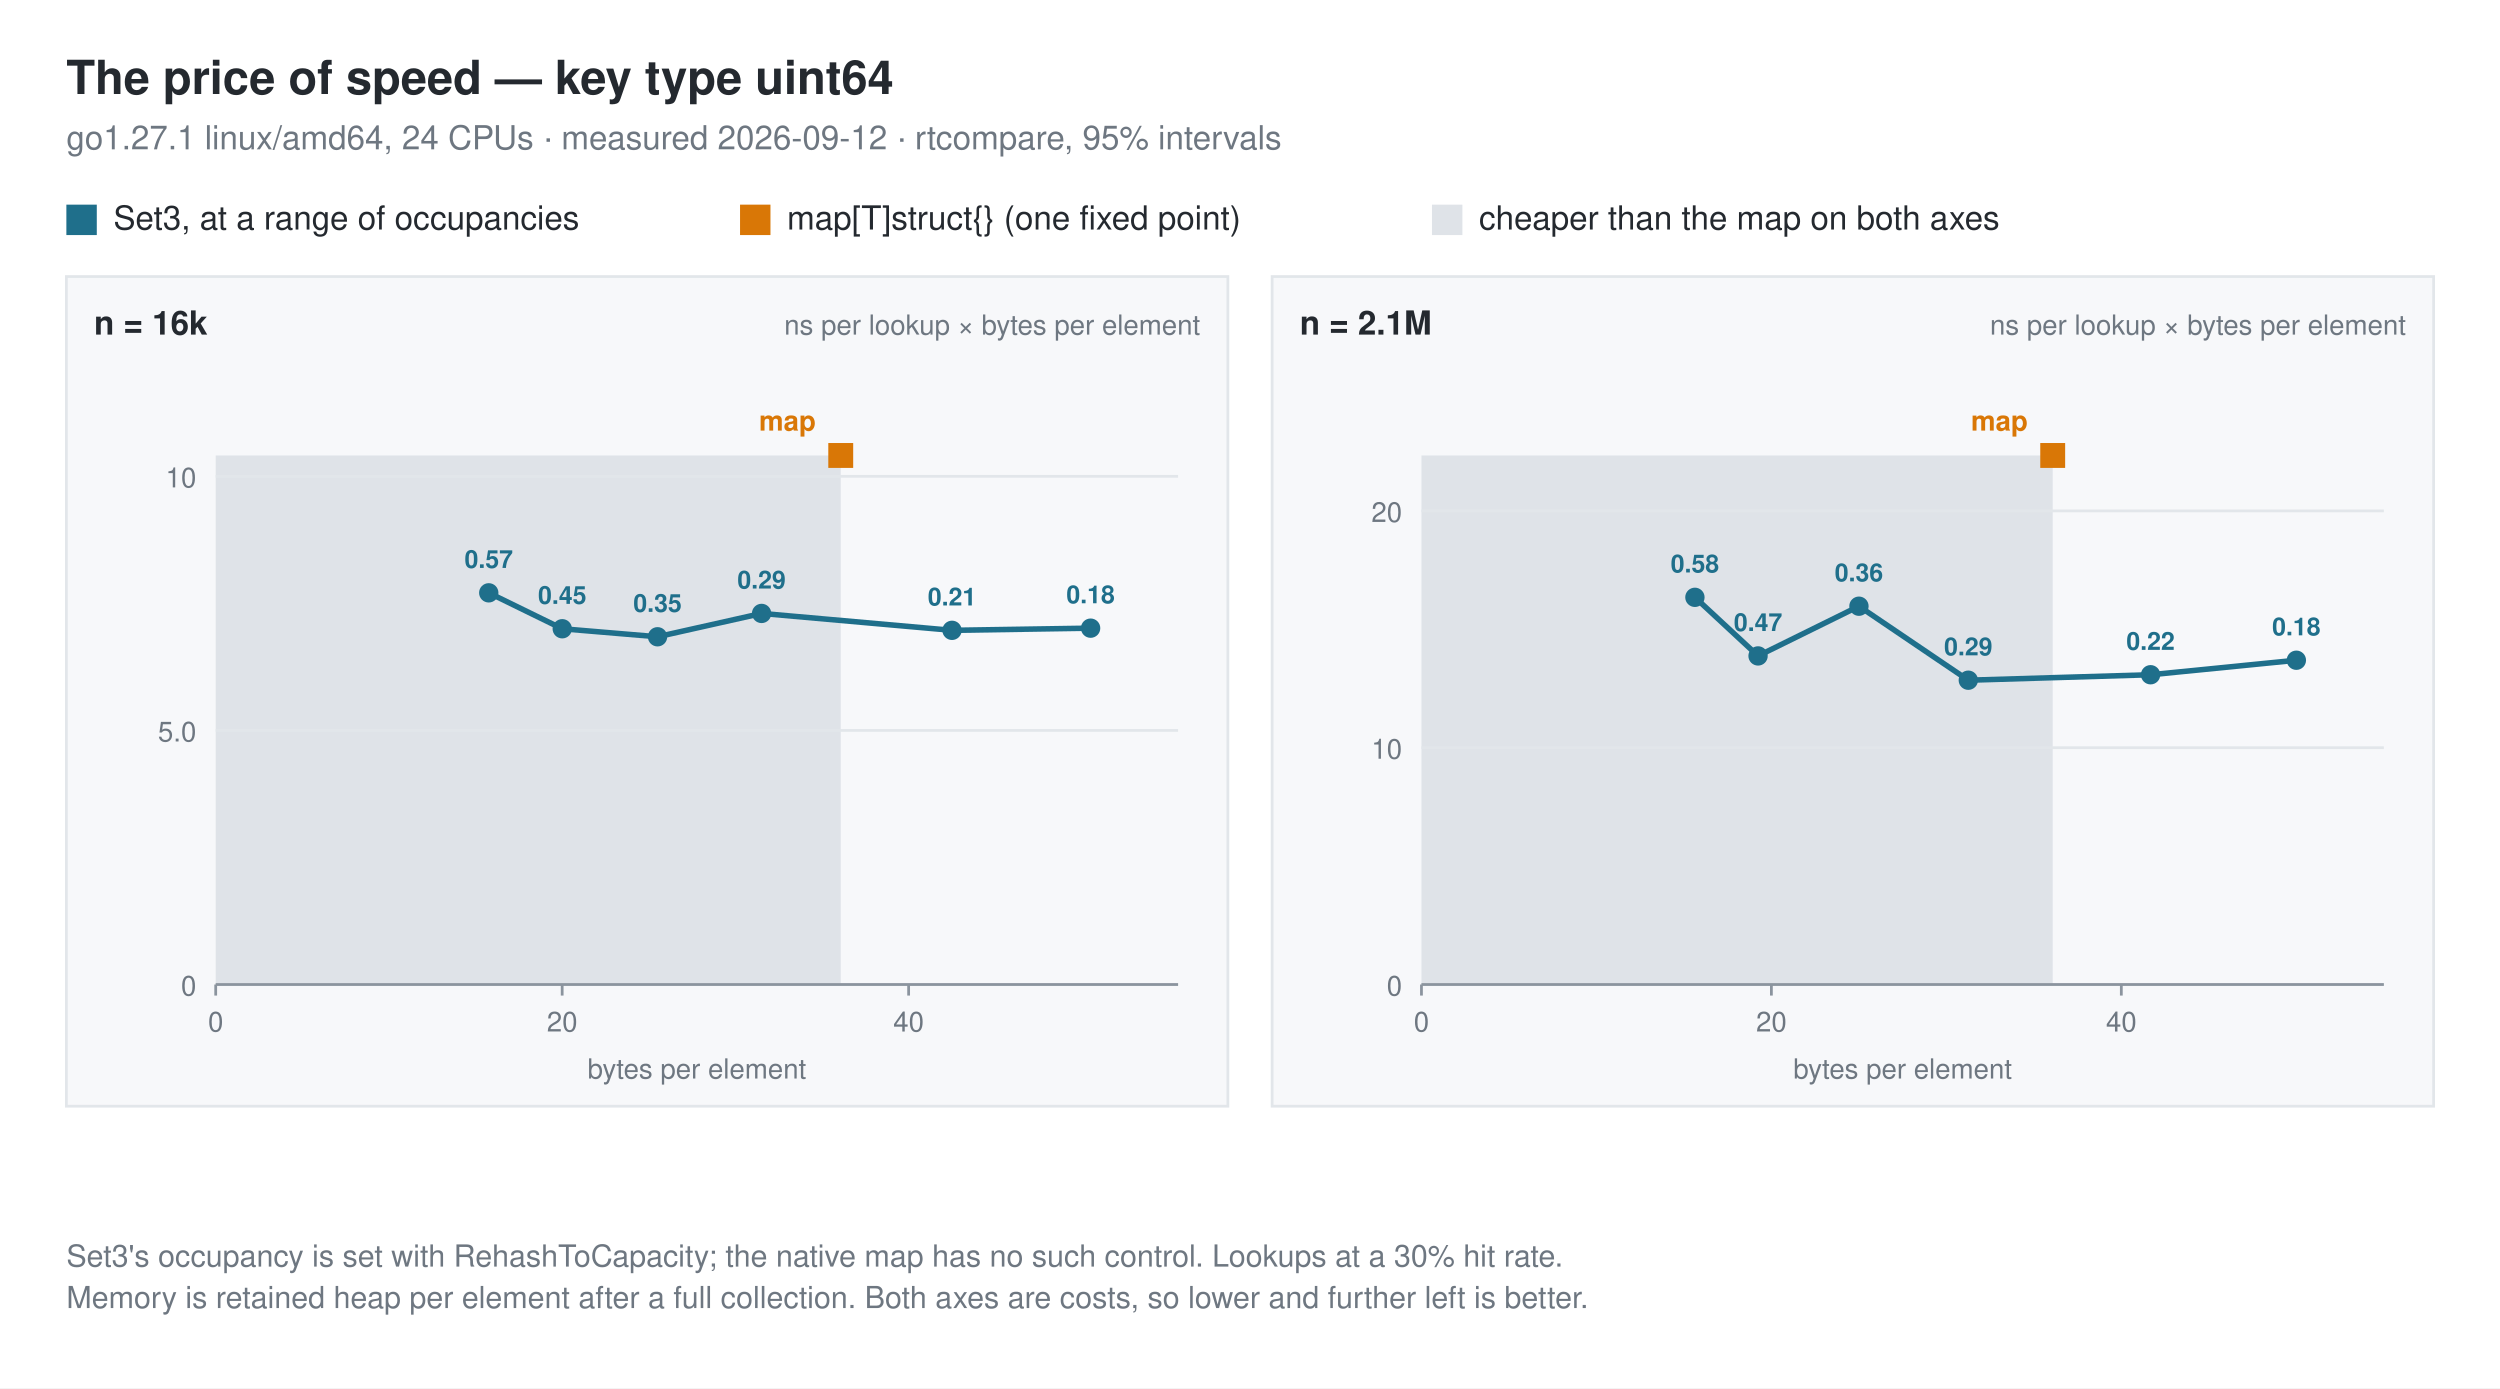
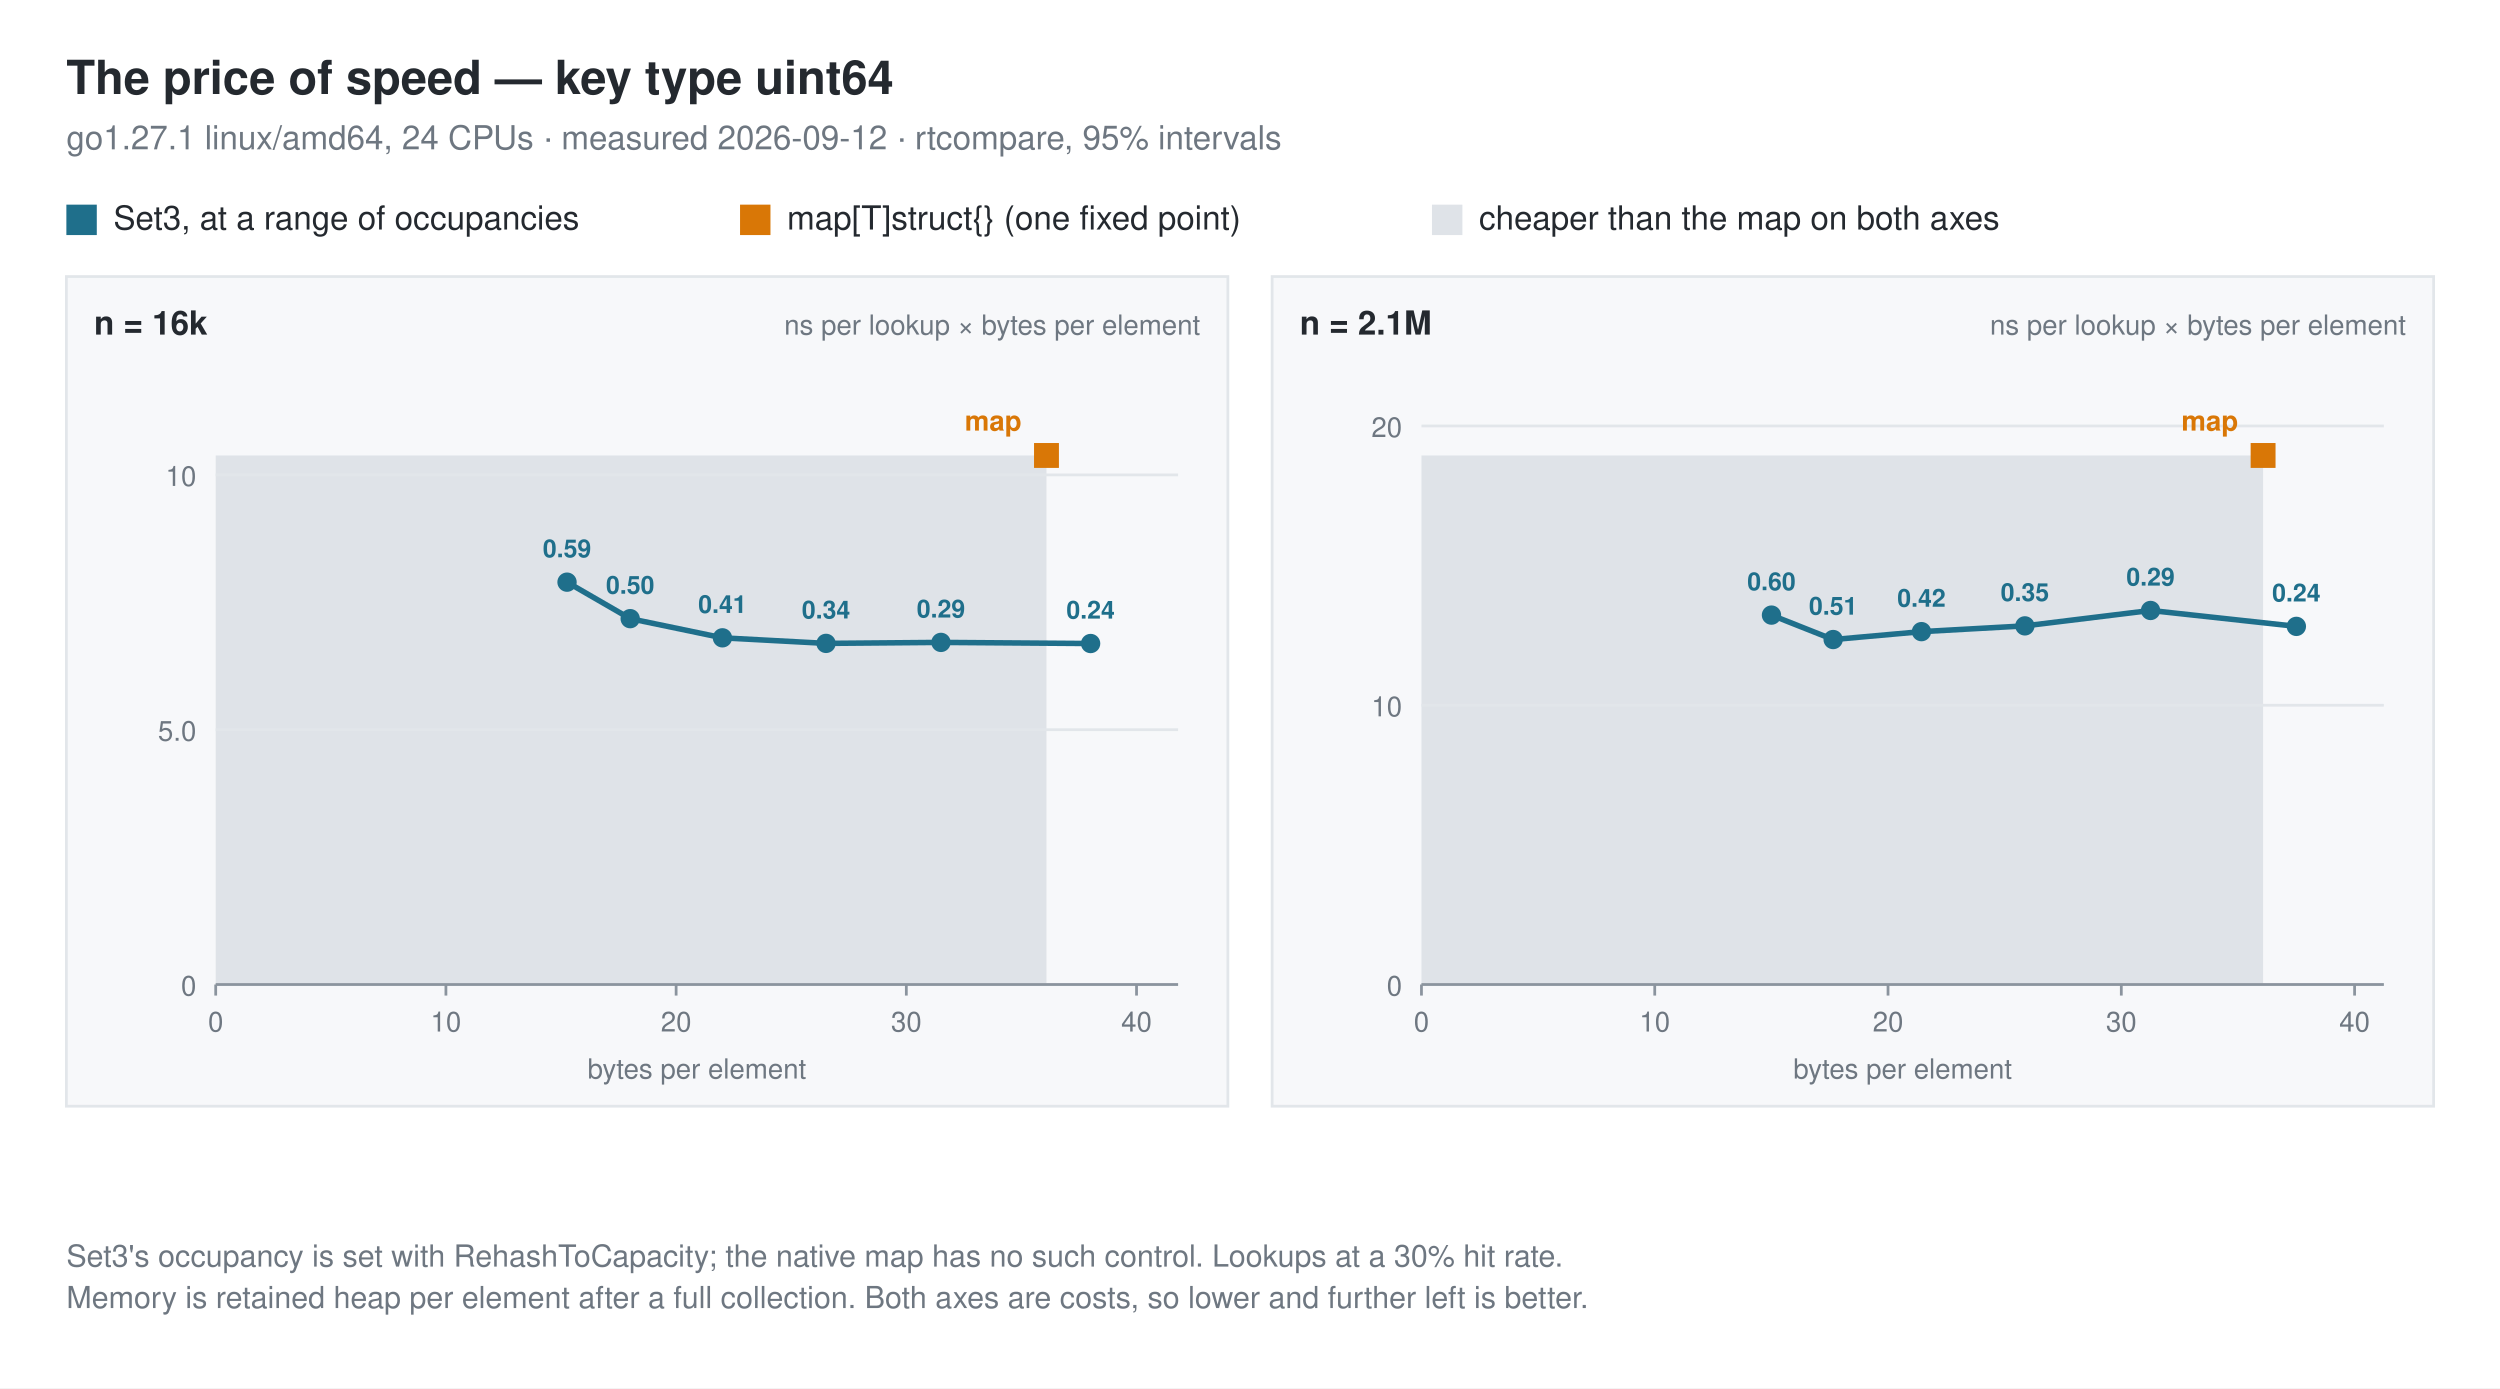
<svg xmlns="http://www.w3.org/2000/svg" width="904" height="502" viewBox="0 0 904 502" font-family="-apple-system, BlinkMacSystemFont, 'Segoe UI', Helvetica, Arial, sans-serif">
  <rect x="0" y="0" width="904" height="502" fill="#ffffff" />
  <text x="24" y="34" font-size="17" fill="#24292f" text-anchor="start" font-weight="600">The price of speed — key type uint64</text>
  <text x="24" y="54" font-size="12" fill="#6e7781" text-anchor="start" font-weight="400">go1.27.1 linux/amd64, 24 CPUs · measured 2026-09-12 · rtcompare, 95% intervals</text>
  <rect x="24" y="74" width="11" height="11" fill="#1f6f8b" />
  <text x="41" y="83" font-size="12" fill="#24292f" text-anchor="start" font-weight="400">Set3, at a range of occupancies</text>
  <rect x="267.6" y="74" width="11" height="11" fill="#d97706" />
  <text x="284.6" y="83" font-size="12" fill="#24292f" text-anchor="start" font-weight="400">map[T]struct{} (one fixed point)</text>
  <rect x="517.8" y="74" width="11" height="11" fill="#dfe3e8" />
  <text x="534.8" y="83" font-size="12" fill="#24292f" text-anchor="start" font-weight="400">cheaper than the map on both axes</text>
  <rect x="24" y="100" width="420" height="300" fill="#f7f8fa" stroke="#e2e6ea" stroke-width="1" />
  <text x="34" y="121" font-size="12" fill="#24292f" text-anchor="start" font-weight="600">n = 16k</text>
  <text x="434" y="121" font-size="10" fill="#6e7781" text-anchor="end" font-weight="400">ns per lookup  ×  bytes per element</text>
-   <rect x="78" y="164.696" width="226.012" height="191.304" fill="#dfe3e8" />
+   <rect x="78" y="164.696" width="300.406" height="191.304" fill="#dfe3e8" />
  <line x1="78" y1="356" x2="426" y2="356" stroke="#e2e6ea" stroke-width="1" />
  <text x="71" y="360" font-size="10" fill="#6e7781" text-anchor="end" font-weight="400">0</text>
-   <line x1="78" y1="264.124" x2="426" y2="264.124" stroke="#e2e6ea" stroke-width="1" />
-   <text x="71" y="268.124" font-size="10" fill="#6e7781" text-anchor="end" font-weight="400">5.0</text>
-   <line x1="78" y1="172.248" x2="426" y2="172.248" stroke="#e2e6ea" stroke-width="1" />
-   <text x="71" y="176.248" font-size="10" fill="#6e7781" text-anchor="end" font-weight="400">10</text>
+   <line x1="78" y1="263.861" x2="426" y2="263.861" stroke="#e2e6ea" stroke-width="1" />
+   <text x="71" y="267.861" font-size="10" fill="#6e7781" text-anchor="end" font-weight="400">5.0</text>
+   <line x1="78" y1="171.722" x2="426" y2="171.722" stroke="#e2e6ea" stroke-width="1" />
+   <text x="71" y="175.722" font-size="10" fill="#6e7781" text-anchor="end" font-weight="400">10</text>
  <line x1="78" y1="356" x2="78" y2="360" stroke="#8b949e" stroke-width="1" />
  <text x="78" y="373" font-size="10" fill="#6e7781" text-anchor="middle" font-weight="400">0</text>
-   <line x1="203.28" y1="356" x2="203.28" y2="360" stroke="#8b949e" stroke-width="1" />
-   <text x="203.28" y="373" font-size="10" fill="#6e7781" text-anchor="middle" font-weight="400">20</text>
-   <line x1="328.56" y1="356" x2="328.56" y2="360" stroke="#8b949e" stroke-width="1" />
-   <text x="328.56" y="373" font-size="10" fill="#6e7781" text-anchor="middle" font-weight="400">40</text>
+   <line x1="161.243" y1="356" x2="161.243" y2="360" stroke="#8b949e" stroke-width="1" />
+   <text x="161.243" y="373" font-size="10" fill="#6e7781" text-anchor="middle" font-weight="400">10</text>
+   <line x1="244.485" y1="356" x2="244.485" y2="360" stroke="#8b949e" stroke-width="1" />
+   <text x="244.485" y="373" font-size="10" fill="#6e7781" text-anchor="middle" font-weight="400">20</text>
+   <line x1="327.728" y1="356" x2="327.728" y2="360" stroke="#8b949e" stroke-width="1" />
+   <text x="327.728" y="373" font-size="10" fill="#6e7781" text-anchor="middle" font-weight="400">30</text>
+   <line x1="410.971" y1="356" x2="410.971" y2="360" stroke="#8b949e" stroke-width="1" />
+   <text x="410.971" y="373" font-size="10" fill="#6e7781" text-anchor="middle" font-weight="400">40</text>
  <line x1="78" y1="356" x2="426" y2="356" stroke="#8b949e" stroke-width="1" />
  <text x="252" y="390" font-size="10" fill="#6e7781" text-anchor="middle" font-weight="400">bytes per element</text>
-   <polyline points="176.733,214.369 203.311,227.357 237.763,230.258 275.391,221.817 344.252,227.928 394.364,227.144" fill="none" stroke="#1f6f8b" stroke-width="2" stroke-linejoin="round" stroke-linecap="round" />
-   <circle cx="176.733" cy="214.369" r="3.5" fill="#1f6f8b" />
-   <text x="176.733" y="205.369" font-size="9" fill="#1f6f8b" text-anchor="middle" font-weight="600">0.57</text>
-   <circle cx="203.311" cy="227.357" r="3.5" fill="#1f6f8b" />
-   <text x="203.311" y="218.357" font-size="9" fill="#1f6f8b" text-anchor="middle" font-weight="600">0.45</text>
-   <circle cx="237.763" cy="230.258" r="3.5" fill="#1f6f8b" />
-   <text x="237.763" y="221.258" font-size="9" fill="#1f6f8b" text-anchor="middle" font-weight="600">0.35</text>
-   <circle cx="275.391" cy="221.817" r="3.5" fill="#1f6f8b" />
-   <text x="275.391" y="212.817" font-size="9" fill="#1f6f8b" text-anchor="middle" font-weight="600">0.29</text>
-   <circle cx="344.252" cy="227.928" r="3.5" fill="#1f6f8b" />
-   <text x="344.252" y="218.928" font-size="9" fill="#1f6f8b" text-anchor="middle" font-weight="600">0.21</text>
-   <circle cx="394.364" cy="227.144" r="3.5" fill="#1f6f8b" />
-   <text x="394.364" y="218.144" font-size="9" fill="#1f6f8b" text-anchor="middle" font-weight="600">0.18</text>
-   <rect x="299.512" y="160.196" width="9" height="9" fill="#d97706" />
-   <text x="295.012" y="155.696" font-size="10" fill="#d97706" text-anchor="end" font-weight="600">map</text>
+   <polyline points="205.037,210.511 227.878,223.705 261.234,230.638 298.693,232.65 340.256,232.292 394.364,232.696" fill="none" stroke="#1f6f8b" stroke-width="2" stroke-linejoin="round" stroke-linecap="round" />
+   <circle cx="205.037" cy="210.511" r="3.5" fill="#1f6f8b" />
+   <text x="205.037" y="201.511" font-size="9" fill="#1f6f8b" text-anchor="middle" font-weight="600">0.59</text>
+   <circle cx="227.878" cy="223.705" r="3.5" fill="#1f6f8b" />
+   <text x="227.878" y="214.705" font-size="9" fill="#1f6f8b" text-anchor="middle" font-weight="600">0.50</text>
+   <circle cx="261.234" cy="230.638" r="3.5" fill="#1f6f8b" />
+   <text x="261.234" y="221.638" font-size="9" fill="#1f6f8b" text-anchor="middle" font-weight="600">0.41</text>
+   <circle cx="298.693" cy="232.65" r="3.5" fill="#1f6f8b" />
+   <text x="298.693" y="223.65" font-size="9" fill="#1f6f8b" text-anchor="middle" font-weight="600">0.34</text>
+   <circle cx="340.256" cy="232.292" r="3.5" fill="#1f6f8b" />
+   <text x="340.256" y="223.292" font-size="9" fill="#1f6f8b" text-anchor="middle" font-weight="600">0.29</text>
+   <circle cx="394.364" cy="232.696" r="3.5" fill="#1f6f8b" />
+   <text x="394.364" y="223.696" font-size="9" fill="#1f6f8b" text-anchor="middle" font-weight="600">0.24</text>
+   <rect x="373.906" y="160.196" width="9" height="9" fill="#d97706" />
+   <text x="369.406" y="155.696" font-size="10" fill="#d97706" text-anchor="end" font-weight="600">map</text>
  <rect x="460" y="100" width="420" height="300" fill="#f7f8fa" stroke="#e2e6ea" stroke-width="1" />
  <text x="470" y="121" font-size="12" fill="#24292f" text-anchor="start" font-weight="600">n = 2.1M</text>
  <text x="870" y="121" font-size="10" fill="#6e7781" text-anchor="end" font-weight="400">ns per lookup  ×  bytes per element</text>
-   <rect x="514" y="164.696" width="228.257" height="191.304" fill="#dfe3e8" />
+   <rect x="514" y="164.696" width="304.335" height="191.304" fill="#dfe3e8" />
  <line x1="514" y1="356" x2="862" y2="356" stroke="#e2e6ea" stroke-width="1" />
  <text x="507" y="360" font-size="10" fill="#6e7781" text-anchor="end" font-weight="400">0</text>
-   <line x1="514" y1="270.37" x2="862" y2="270.37" stroke="#e2e6ea" stroke-width="1" />
-   <text x="507" y="274.37" font-size="10" fill="#6e7781" text-anchor="end" font-weight="400">10</text>
-   <line x1="514" y1="184.741" x2="862" y2="184.741" stroke="#e2e6ea" stroke-width="1" />
-   <text x="507" y="188.741" font-size="10" fill="#6e7781" text-anchor="end" font-weight="400">20</text>
+   <line x1="514" y1="255.016" x2="862" y2="255.016" stroke="#e2e6ea" stroke-width="1" />
+   <text x="507" y="259.016" font-size="10" fill="#6e7781" text-anchor="end" font-weight="400">10</text>
+   <line x1="514" y1="154.032" x2="862" y2="154.032" stroke="#e2e6ea" stroke-width="1" />
+   <text x="507" y="158.032" font-size="10" fill="#6e7781" text-anchor="end" font-weight="400">20</text>
  <line x1="514" y1="356" x2="514" y2="360" stroke="#8b949e" stroke-width="1" />
  <text x="514" y="373" font-size="10" fill="#6e7781" text-anchor="middle" font-weight="400">0</text>
-   <line x1="640.535" y1="356" x2="640.535" y2="360" stroke="#8b949e" stroke-width="1" />
-   <text x="640.535" y="373" font-size="10" fill="#6e7781" text-anchor="middle" font-weight="400">20</text>
-   <line x1="767.071" y1="356" x2="767.071" y2="360" stroke="#8b949e" stroke-width="1" />
-   <text x="767.071" y="373" font-size="10" fill="#6e7781" text-anchor="middle" font-weight="400">40</text>
+   <line x1="598.355" y1="356" x2="598.355" y2="360" stroke="#8b949e" stroke-width="1" />
+   <text x="598.355" y="373" font-size="10" fill="#6e7781" text-anchor="middle" font-weight="400">10</text>
+   <line x1="682.709" y1="356" x2="682.709" y2="360" stroke="#8b949e" stroke-width="1" />
+   <text x="682.709" y="373" font-size="10" fill="#6e7781" text-anchor="middle" font-weight="400">20</text>
+   <line x1="767.064" y1="356" x2="767.064" y2="360" stroke="#8b949e" stroke-width="1" />
+   <text x="767.064" y="373" font-size="10" fill="#6e7781" text-anchor="middle" font-weight="400">30</text>
+   <line x1="851.419" y1="356" x2="851.419" y2="360" stroke="#8b949e" stroke-width="1" />
+   <text x="851.419" y="373" font-size="10" fill="#6e7781" text-anchor="middle" font-weight="400">40</text>
  <line x1="514" y1="356" x2="862" y2="356" stroke="#8b949e" stroke-width="1" />
  <text x="688" y="390" font-size="10" fill="#6e7781" text-anchor="middle" font-weight="400">bytes per element</text>
-   <polyline points="612.881,215.994 635.714,237.183 672.194,219.205 711.737,245.964 777.649,243.986 830.364,238.74" fill="none" stroke="#1f6f8b" stroke-width="2" stroke-linejoin="round" stroke-linecap="round" />
-   <circle cx="612.881" cy="215.994" r="3.5" fill="#1f6f8b" />
-   <text x="612.881" y="206.994" font-size="9" fill="#1f6f8b" text-anchor="middle" font-weight="600">0.58</text>
-   <circle cx="635.714" cy="237.183" r="3.5" fill="#1f6f8b" />
-   <text x="635.714" y="228.183" font-size="9" fill="#1f6f8b" text-anchor="middle" font-weight="600">0.47</text>
-   <circle cx="672.194" cy="219.205" r="3.5" fill="#1f6f8b" />
-   <text x="672.194" y="210.205" font-size="9" fill="#1f6f8b" text-anchor="middle" font-weight="600">0.36</text>
-   <circle cx="711.737" cy="245.964" r="3.5" fill="#1f6f8b" />
-   <text x="711.737" y="236.964" font-size="9" fill="#1f6f8b" text-anchor="middle" font-weight="600">0.29</text>
-   <circle cx="777.649" cy="243.986" r="3.5" fill="#1f6f8b" />
-   <text x="777.649" y="234.986" font-size="9" fill="#1f6f8b" text-anchor="middle" font-weight="600">0.22</text>
-   <circle cx="830.364" cy="238.74" r="3.5" fill="#1f6f8b" />
-   <text x="830.364" y="229.74" font-size="9" fill="#1f6f8b" text-anchor="middle" font-weight="600">0.18</text>
-   <rect x="737.757" y="160.196" width="9" height="9" fill="#d97706" />
-   <text x="733.257" y="155.696" font-size="10" fill="#d97706" text-anchor="end" font-weight="600">map</text>
+   <polyline points="640.566,222.422 662.869,231.256 694.806,228.4 732.2,226.317 777.642,220.744 830.364,226.497" fill="none" stroke="#1f6f8b" stroke-width="2" stroke-linejoin="round" stroke-linecap="round" />
+   <circle cx="640.566" cy="222.422" r="3.5" fill="#1f6f8b" />
+   <text x="640.566" y="213.422" font-size="9" fill="#1f6f8b" text-anchor="middle" font-weight="600">0.60</text>
+   <circle cx="662.869" cy="231.256" r="3.5" fill="#1f6f8b" />
+   <text x="662.869" y="222.256" font-size="9" fill="#1f6f8b" text-anchor="middle" font-weight="600">0.51</text>
+   <circle cx="694.806" cy="228.4" r="3.5" fill="#1f6f8b" />
+   <text x="694.806" y="219.4" font-size="9" fill="#1f6f8b" text-anchor="middle" font-weight="600">0.42</text>
+   <circle cx="732.2" cy="226.317" r="3.5" fill="#1f6f8b" />
+   <text x="732.2" y="217.317" font-size="9" fill="#1f6f8b" text-anchor="middle" font-weight="600">0.35</text>
+   <circle cx="777.642" cy="220.744" r="3.5" fill="#1f6f8b" />
+   <text x="777.642" y="211.744" font-size="9" fill="#1f6f8b" text-anchor="middle" font-weight="600">0.29</text>
+   <circle cx="830.364" cy="226.497" r="3.5" fill="#1f6f8b" />
+   <text x="830.364" y="217.497" font-size="9" fill="#1f6f8b" text-anchor="middle" font-weight="600">0.24</text>
+   <rect x="813.835" y="160.196" width="9" height="9" fill="#d97706" />
+   <text x="809.335" y="155.696" font-size="10" fill="#d97706" text-anchor="end" font-weight="600">map</text>
  <text x="24" y="458" font-size="11" fill="#6e7781" text-anchor="start" font-weight="400">Set3's occupancy is set with RehashToCapacity; the native map has no such control. Lookups at a 30% hit rate.</text>
  <text x="24" y="473" font-size="11" fill="#6e7781" text-anchor="start" font-weight="400">Memory is retained heap per element after a full collection. Both axes are costs, so lower and further left is better.</text>
</svg>
